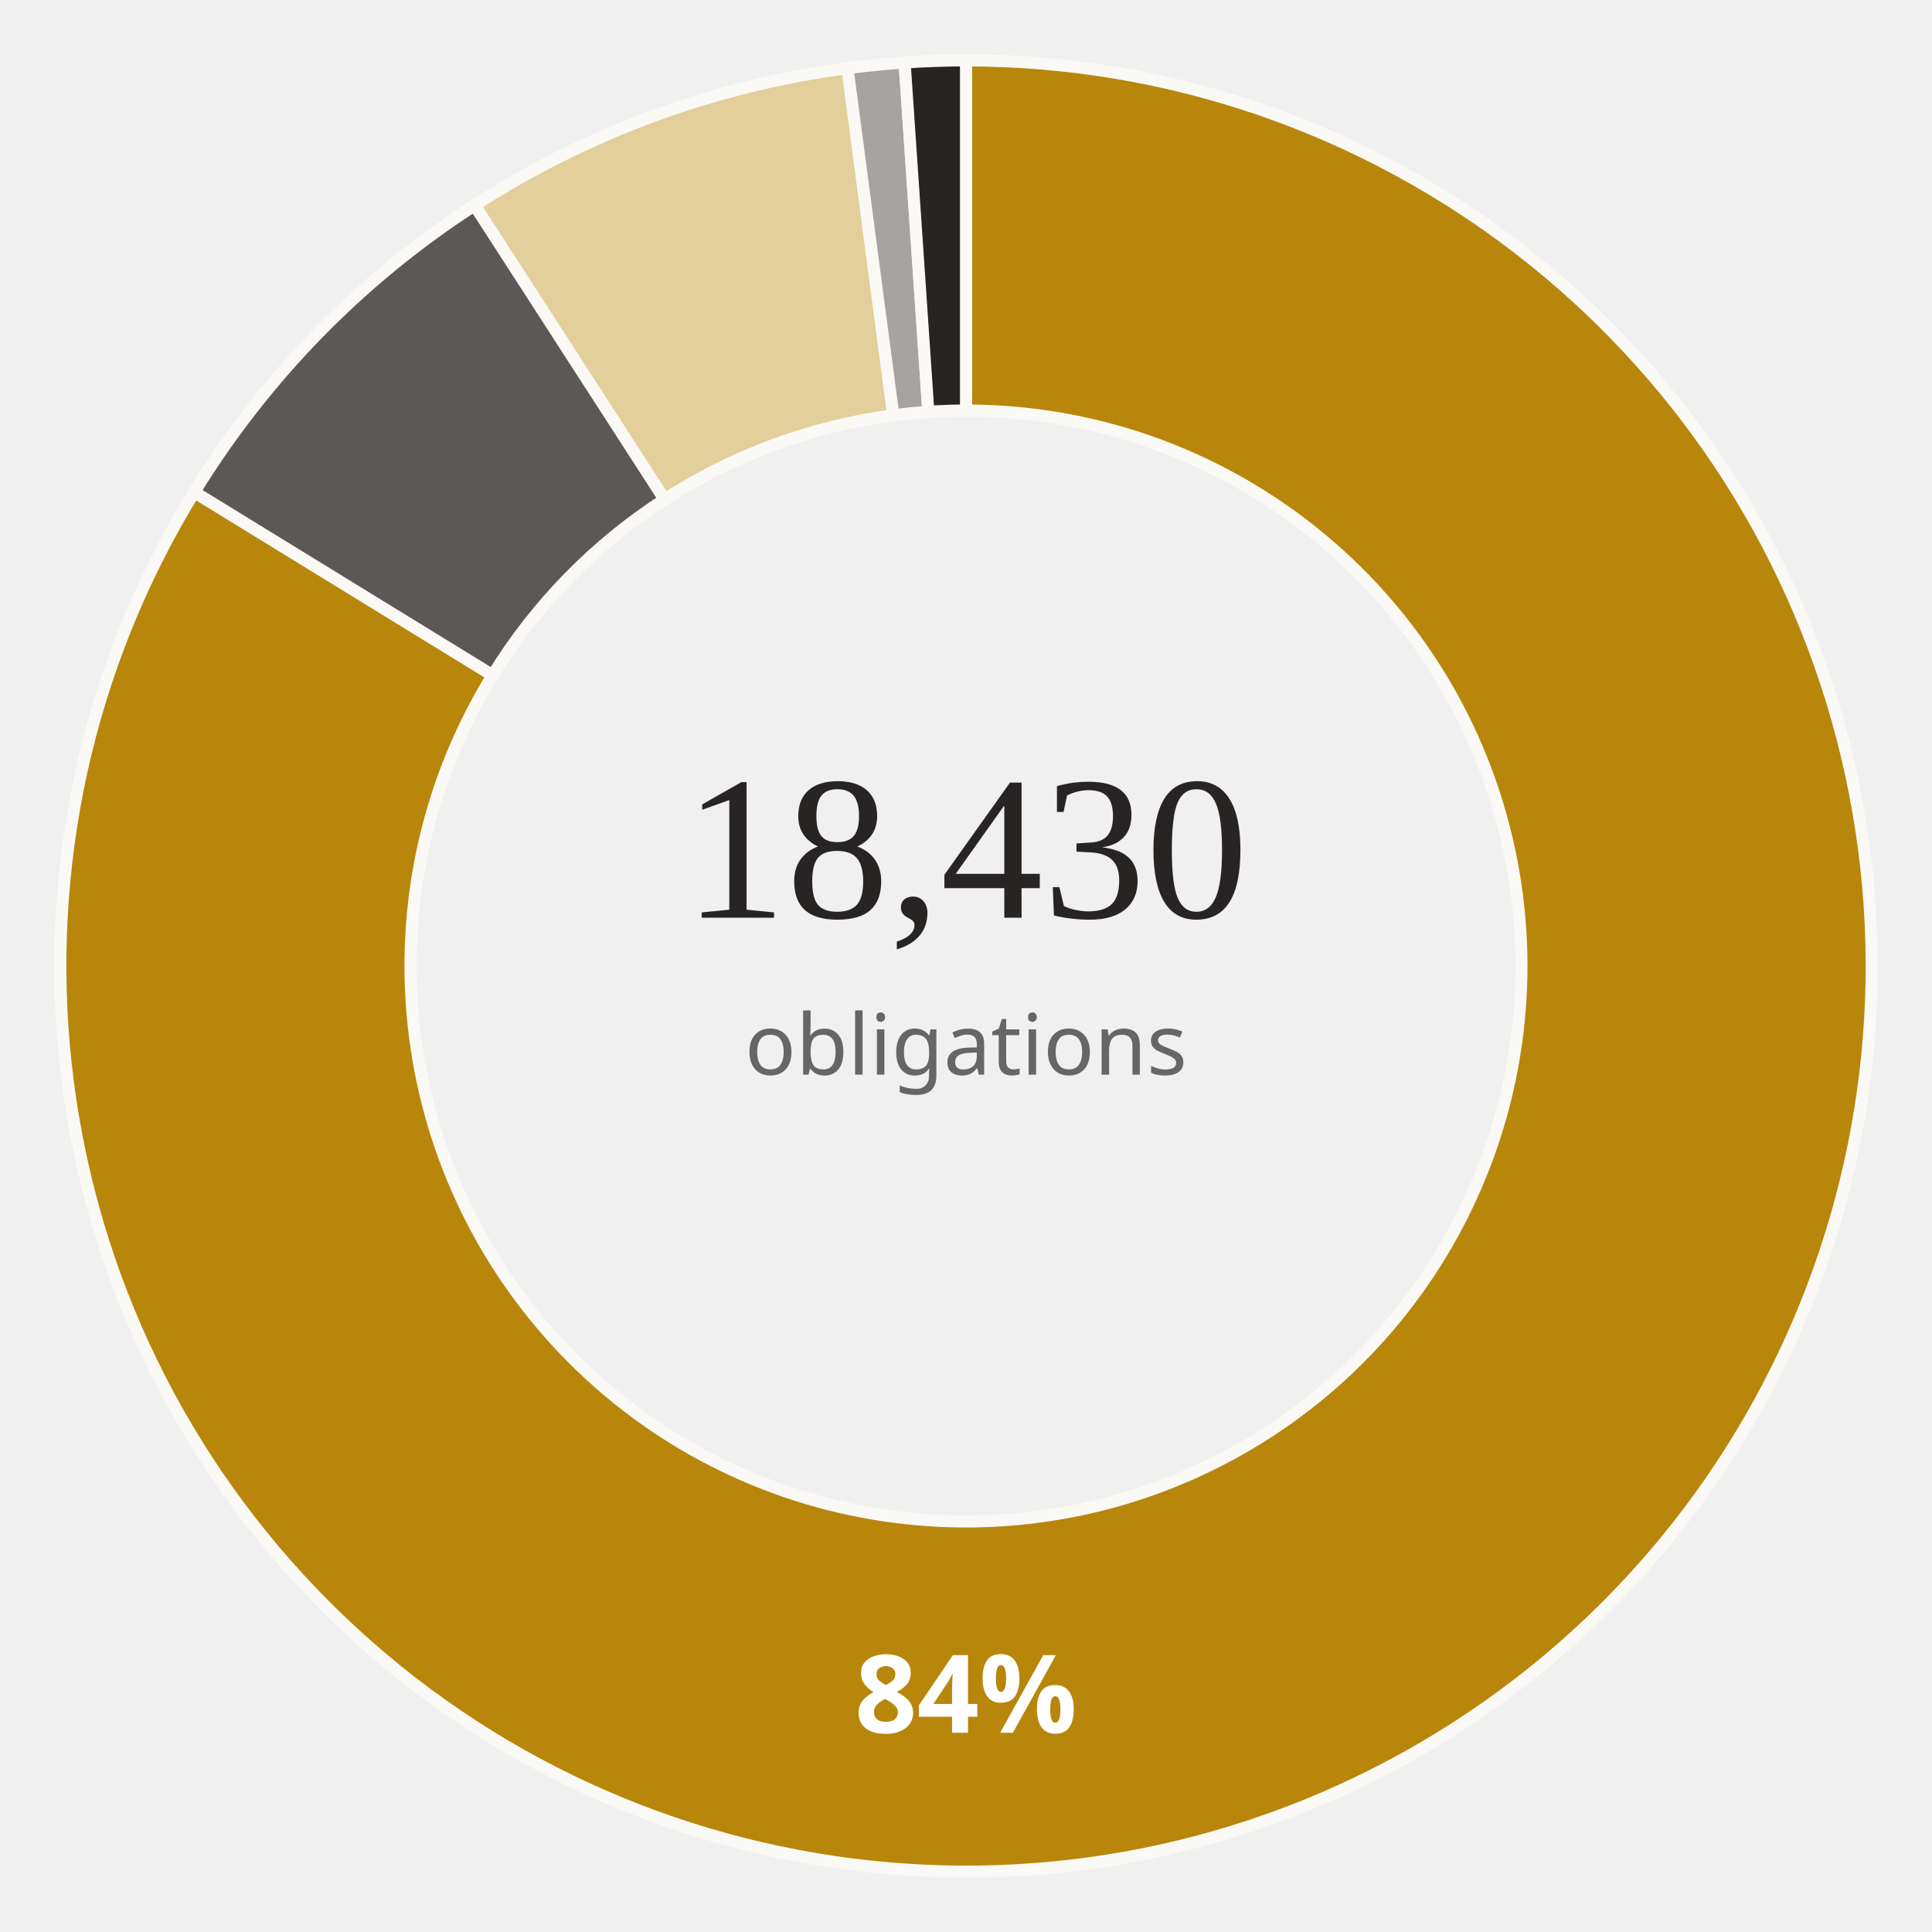
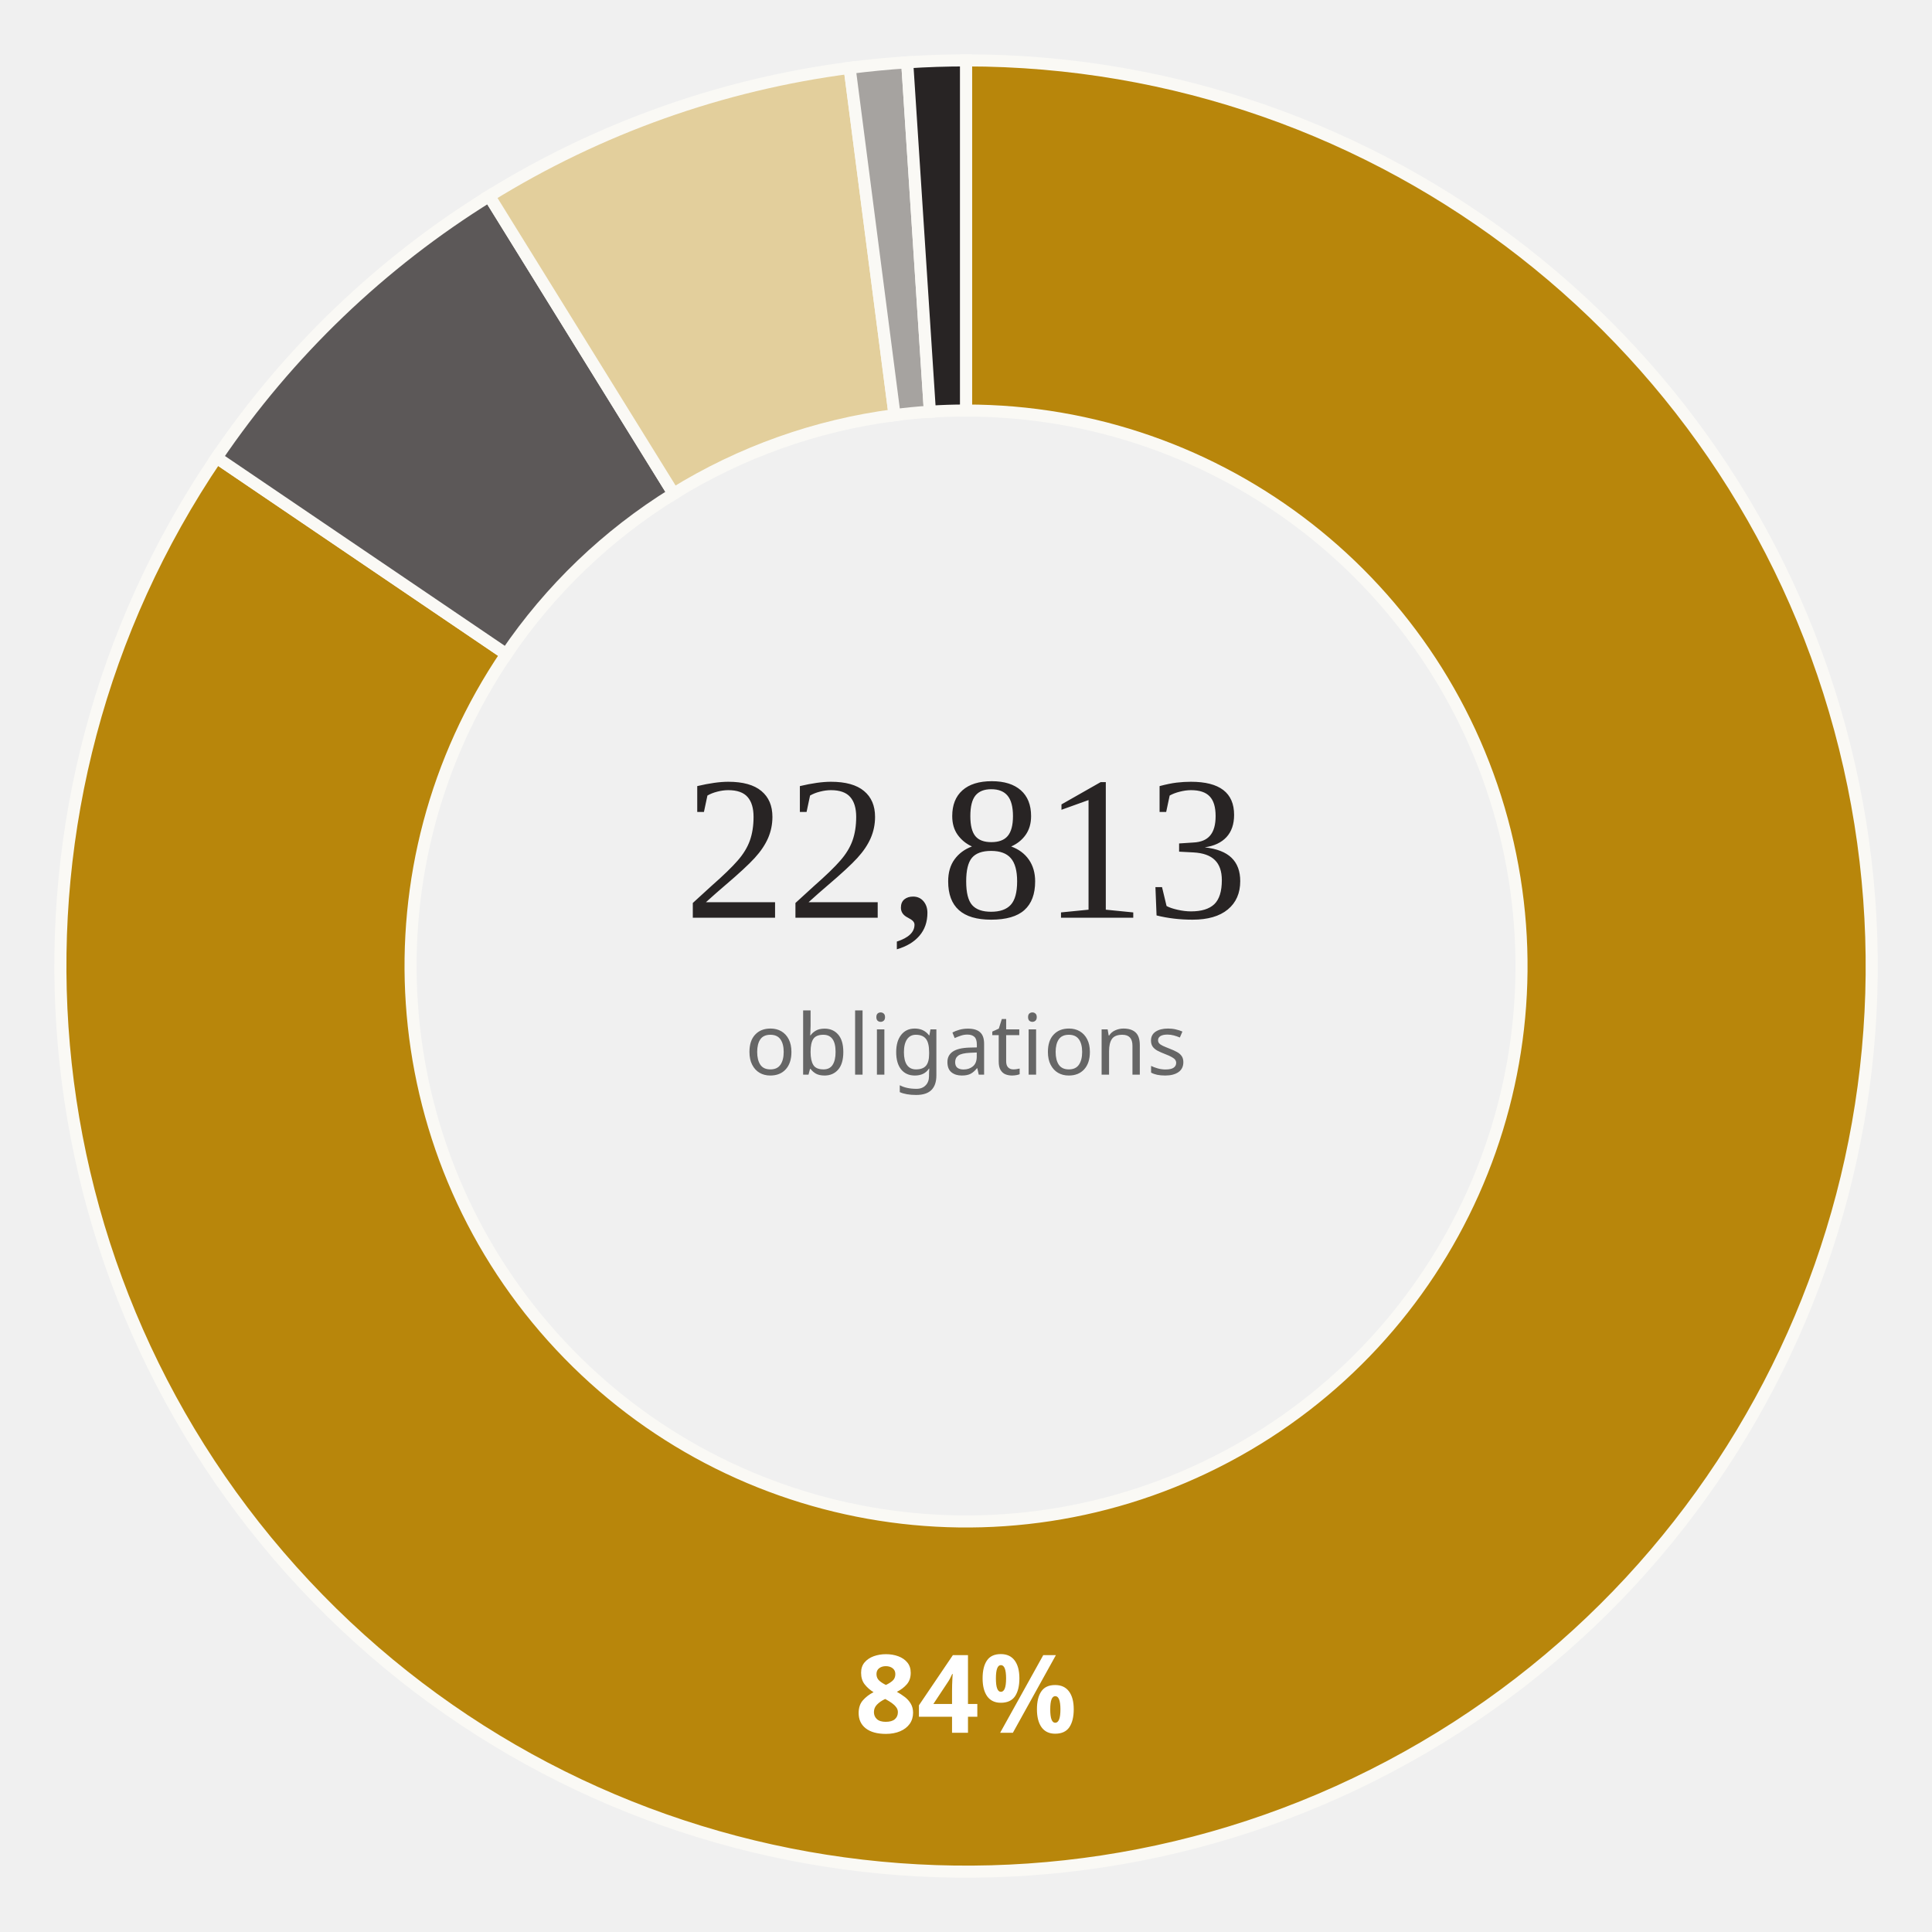
- <svg viewBox="0 0 320 320" width="100%" role="img" aria-label="Obligations by kind of rule: Positive obligations 15,438 (84%); Prohibitions 1,310 (7%); Duties of result 1,297 (7%); Restricted permissions 186 (1%); Explicit requirements 199 (1%)" style="max-width: 300px">
-   <path d="M160.00,10.00 A150,150 0 1 1 32.18,81.50 L81.60,111.85 A92,92 0 1 0 160.00,68.00 Z" fill="#B8860B" stroke="#FAF9F5" stroke-width="2" />
-   <path d="M32.18,81.50 A150,150 0 0 1 78.62,33.99 L110.09,82.72 A92,92 0 0 0 81.60,111.85 Z" fill="#5C5858" stroke="#FAF9F5" stroke-width="2" />
-   <path d="M78.62,33.99 A150,150 0 0 1 140.37,11.29 L147.96,68.79 A92,92 0 0 0 110.09,82.72 Z" fill="#E3CF9C" stroke="#FAF9F5" stroke-width="2" />
-   <path d="M140.37,11.29 A150,150 0 0 1 149.83,10.35 L153.76,68.21 A92,92 0 0 0 147.96,68.79 Z" fill="#A6A3A0" stroke="#FAF9F5" stroke-width="2" />
-   <path d="M149.83,10.35 A150,150 0 0 1 160.00,10.00 L160.00,68.00 A92,92 0 0 0 153.76,68.21 Z" fill="#282424" stroke="#FAF9F5" stroke-width="2" />
-   <text x="160" y="152" text-anchor="middle" font-family="Source Serif 4, Georgia, serif" font-size="34" fill="#282424">18,430</text>
+ <svg viewBox="0 0 320 320" width="100%" role="img" aria-label="Obligations by kind of rule: Positive obligations 19,274 (84%); Prohibitions 1,526 (7%); Duties of result 1,545 (7%); Restricted permissions 232 (1%); Explicit requirements 236 (1%)" style="max-width: 300px">
+   <path d="M160.00,10.00 A150,150 0 1 1 35.87,75.79 L83.87,108.35 A92,92 0 1 0 160.00,68.00 Z" fill="#B8860B" stroke="#FAF9F5" stroke-width="2" />
+   <path d="M35.87,75.79 A150,150 0 0 1 81.03,32.47 L111.57,81.78 A92,92 0 0 0 83.87,108.35 Z" fill="#5C5858" stroke="#FAF9F5" stroke-width="2" />
+   <path d="M81.03,32.47 A150,150 0 0 1 140.72,11.24 L148.17,68.76 A92,92 0 0 0 111.57,81.78 Z" fill="#E3CF9C" stroke="#FAF9F5" stroke-width="2" />
+   <path d="M140.72,11.24 A150,150 0 0 1 150.26,10.32 L154.02,68.19 A92,92 0 0 0 148.17,68.76 Z" fill="#A6A3A0" stroke="#FAF9F5" stroke-width="2" />
+   <path d="M150.26,10.32 A150,150 0 0 1 160.00,10.00 L160.00,68.00 A92,92 0 0 0 154.02,68.19 Z" fill="#282424" stroke="#FAF9F5" stroke-width="2" />
+   <text x="160" y="152" text-anchor="middle" font-family="Source Serif 4, Georgia, serif" font-size="34" fill="#282424">22,813</text>
  <text x="160" y="178" text-anchor="middle" font-family="DM Sans, sans-serif" font-size="14" fill="#666666">obligations</text>
  <text x="160" y="287" text-anchor="middle" font-family="DM Sans, sans-serif" font-size="18" font-weight="700" fill="#FFFFFF">84%</text>
</svg>
